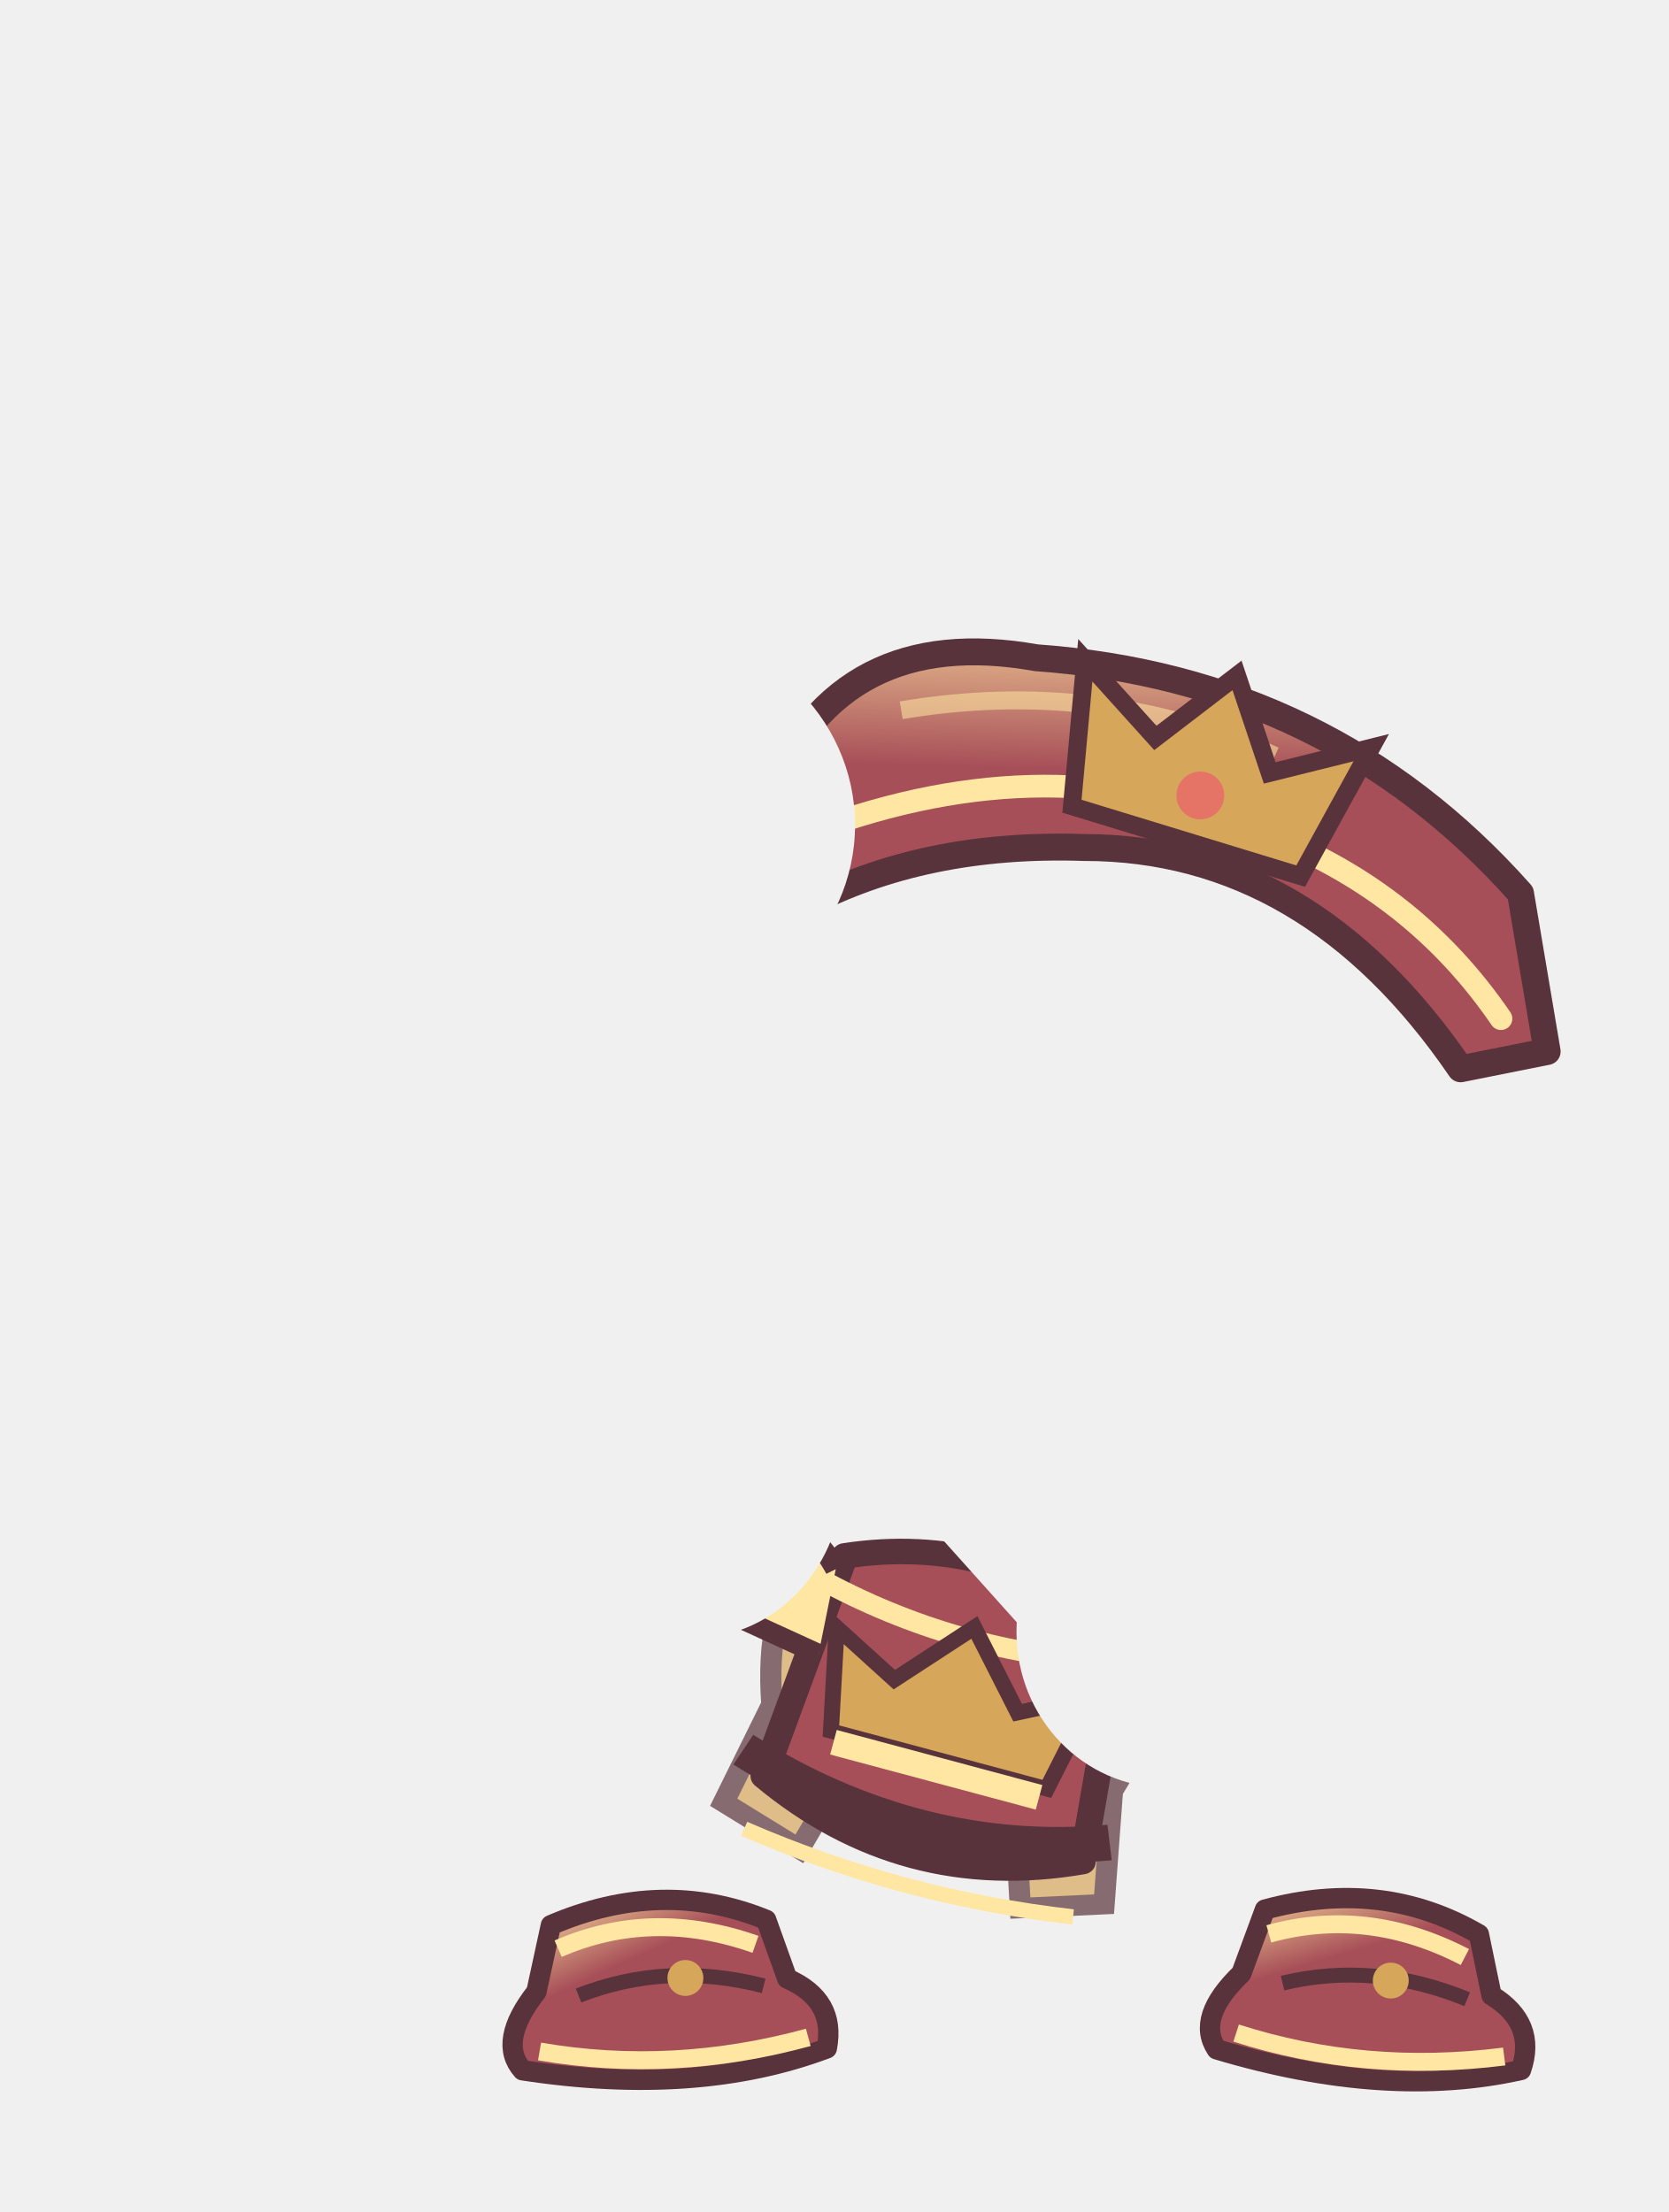
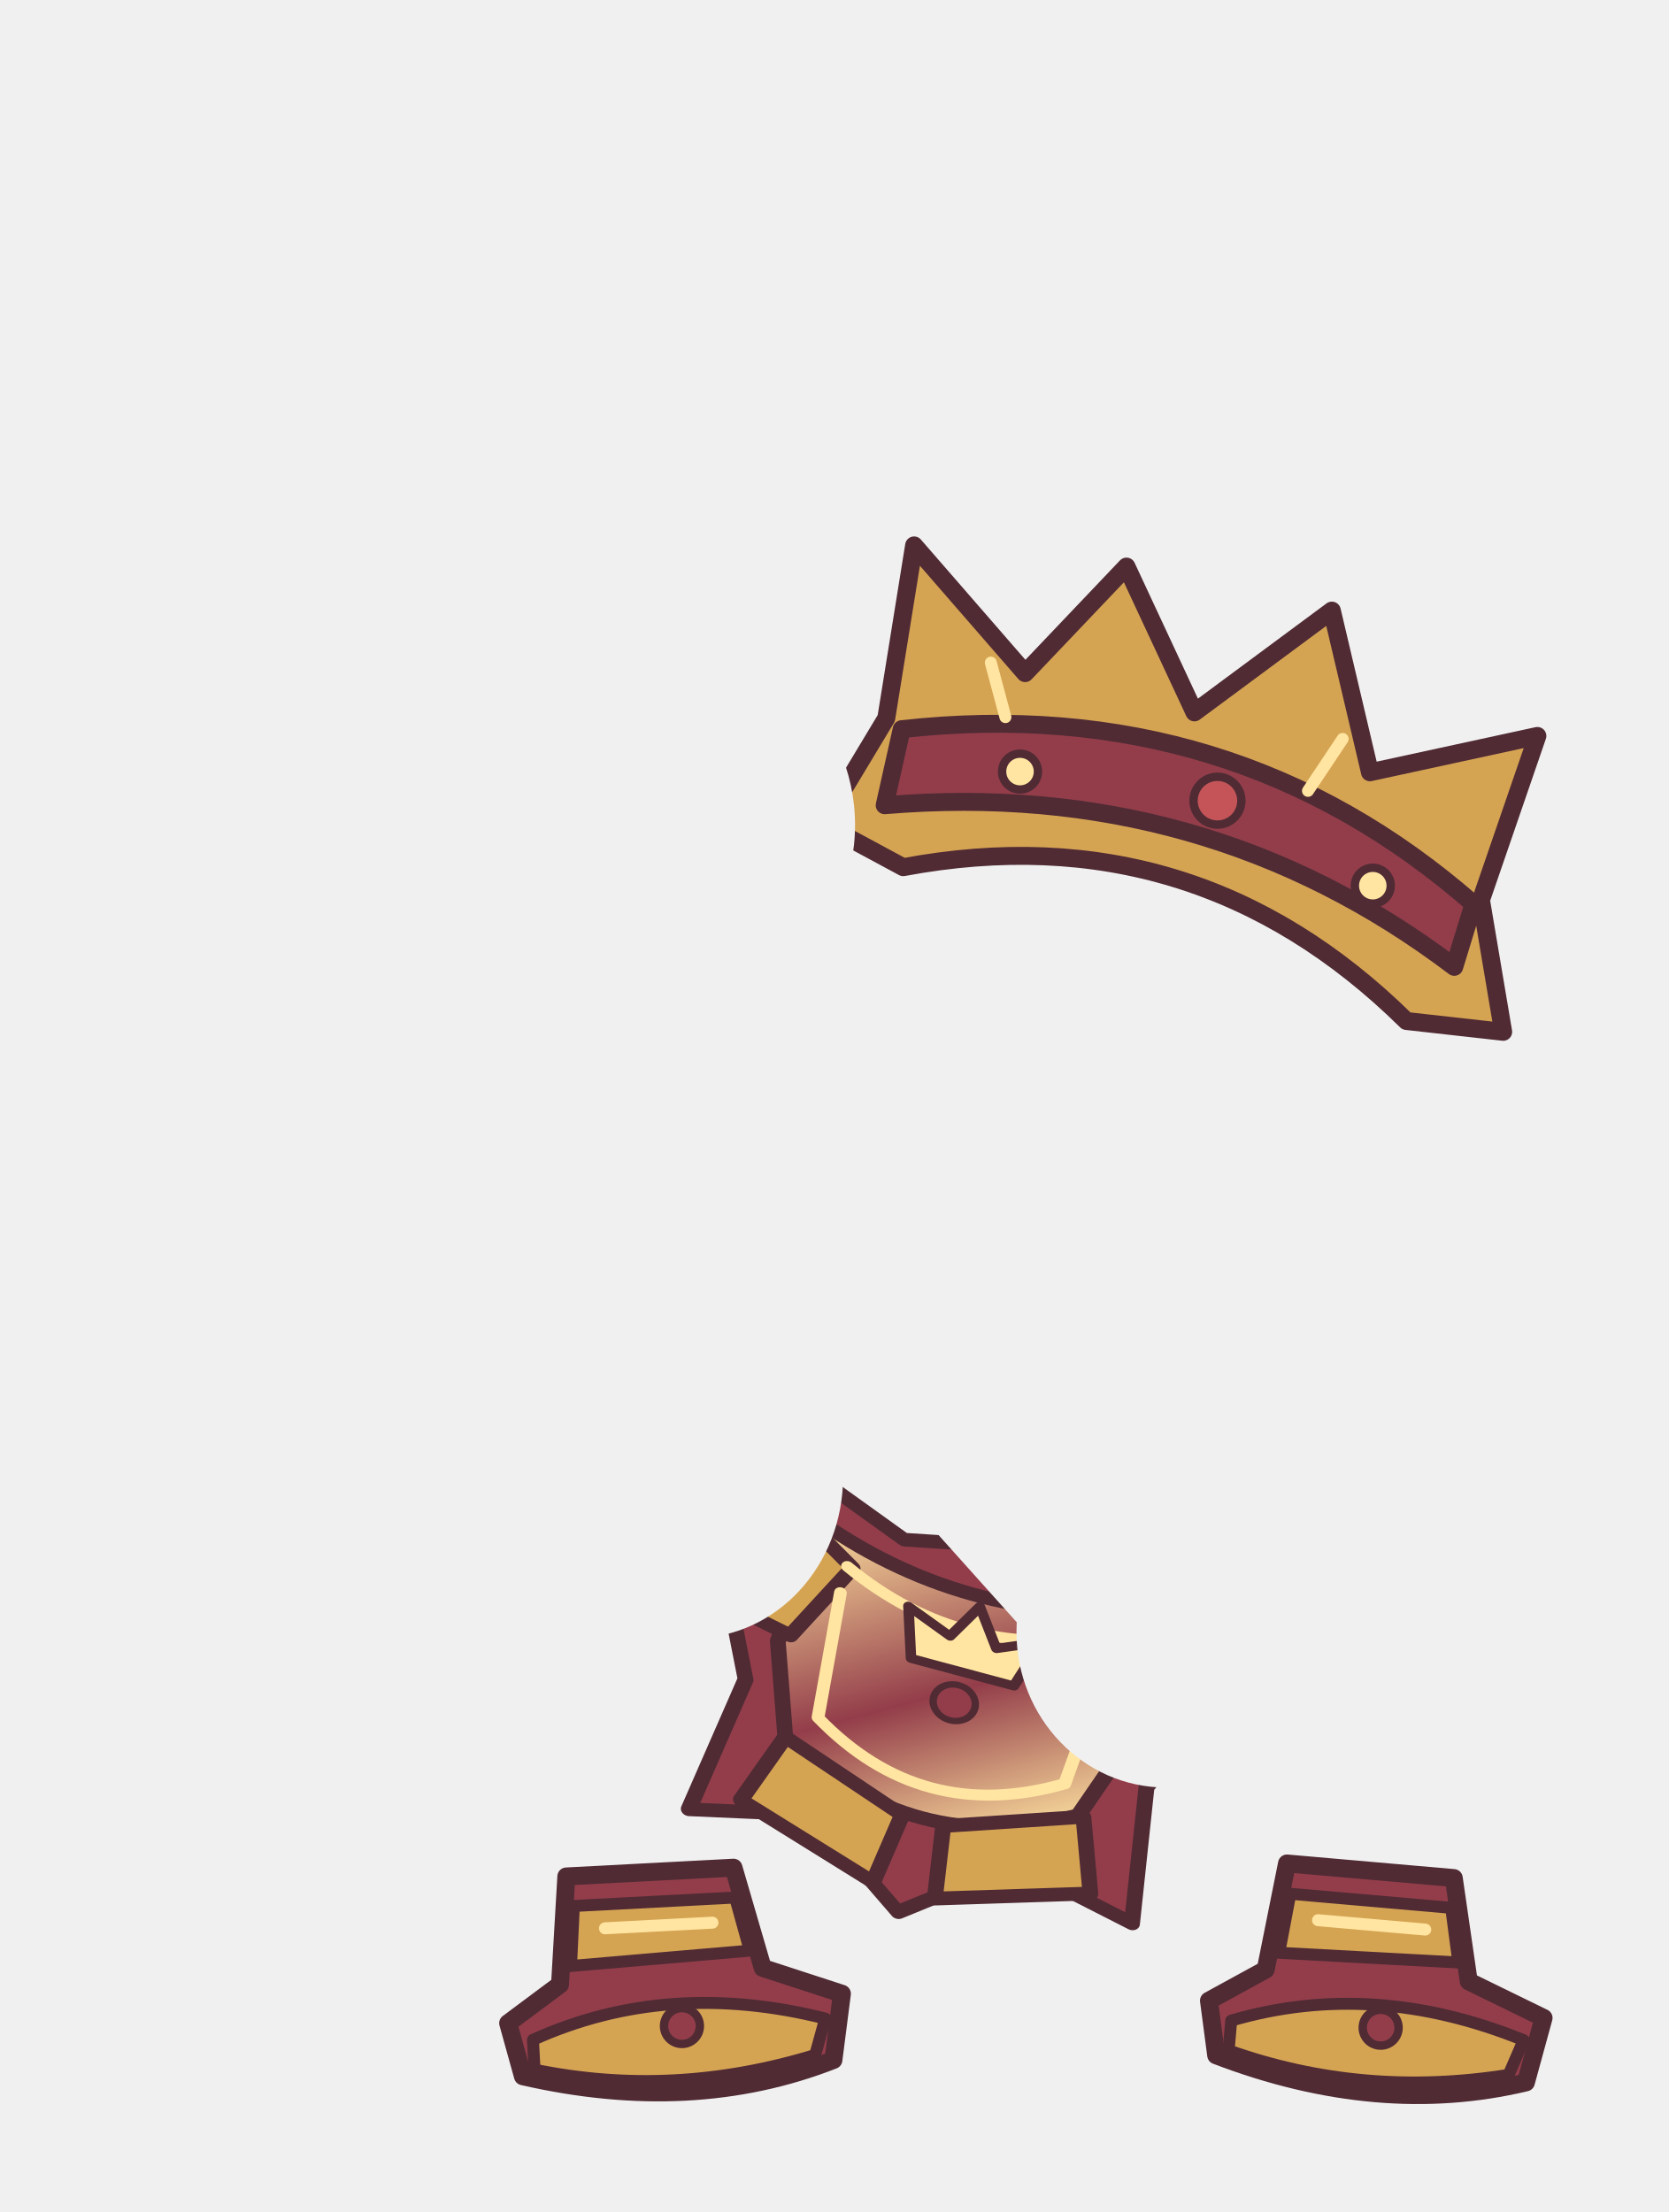
<svg xmlns="http://www.w3.org/2000/svg" width="279" height="370" viewBox="0 0 279 370" data-armor="king" data-phase="hurt" data-frame="3">
  <defs>
-     <linearGradient id="metal" x1="0" y1="0" x2=".7" y2="1">
-       <stop stop-color="#ffe7a3" />
-       <stop offset=".4" stop-color="#a74f58" />
-       <stop offset="1" stop-color="#a74f58" />
+     <linearGradient id="metal" x1="0" y1="0" x2=".8" y2="1">
+       <stop stop-color="#ffe5a1" />
+       <stop offset=".55" stop-color="#933d4a" />
+       <stop offset="1" stop-color="#ffe5a1" />
    </linearGradient>
    <mask id="details" maskUnits="userSpaceOnUse" x="0" y="0" width="279" height="370">
      <rect width="279" height="370" fill="white" />
      <g fill="black">
        <ellipse data-protect="flower" cx="108" cy="138" rx="35" ry="33" />
        <ellipse data-protect="paw" cx="116" cy="247" rx="25" ry="27" />
        <ellipse data-protect="paw" cx="195" cy="273" rx="25" ry="26" />
        <polygon data-protect="scarf" points="90,224 150,249 176,278 210,247" />
      </g>
    </mask>
  </defs>
  <g mask="url(#details)">
    <g transform="translate(112 338) rotate(-3)">
      <g data-part="boot">
-         <path d="M-19 -17Q0 -24 17 -16L20 -6Q28 -2 26 6Q4 13 -25 7Q-29 2 -22 -6Z" fill="url(#metal)" stroke="#59333b" stroke-width="3.4" stroke-linejoin="round" />
-         <path d="M-18 -13Q-2 -19 15 -12M-22 4Q0 9 23 4" fill="none" stroke="#ffe7a3" stroke-width="3" />
-         <path d="M-15 -5Q0 -10 16 -5" fill="none" stroke="#59333b" stroke-width="2.5" />
-         <circle cx="3" cy="-7" r="3" fill="#d6a65b" />
+         <path d="M-16 -25L12 -25L16 -8L29 -3L27 8Q3 16 -25 8L-27 -1L-18 -7Z" fill="#933d4a" stroke="#502b34" stroke-width="3" stroke-linejoin="round" stroke-linecap="round" />
+         <path d="M-15 -20L12 -20L14 -11L-16 -10Z" fill="#d5a453" stroke="#502b34" stroke-width="2" stroke-linejoin="round" stroke-linecap="round" />
+         <path d="M-23 2Q0 -7 26 1L24 7Q0 13 -23 7Z" fill="#d5a453" stroke="#502b34" stroke-width="2" stroke-linejoin="round" stroke-linecap="round" />
+         <circle cx="2" cy="1" r="3" fill="#933d4a" stroke="#502b34" stroke-width="1.4" />
+         <path d="M-10 -16H8" fill="none" stroke="#ffe5a1" stroke-width="2" stroke-linejoin="round" stroke-linecap="round" />
      </g>
    </g>
    <g transform="translate(229 338) rotate(5)">
      <g data-part="boot">
-         <path d="M-19 -17Q0 -24 17 -16L20 -6Q28 -2 26 6Q4 13 -25 7Q-29 2 -22 -6Z" fill="url(#metal)" stroke="#59333b" stroke-width="3.4" stroke-linejoin="round" />
-         <path d="M-18 -13Q-2 -19 15 -12M-22 4Q0 9 23 4" fill="none" stroke="#ffe7a3" stroke-width="3" />
-         <path d="M-15 -5Q0 -10 16 -5" fill="none" stroke="#59333b" stroke-width="2.5" />
-         <circle cx="3" cy="-7" r="3" fill="#d6a65b" />
+         <path d="M-16 -25L12 -25L16 -8L29 -3L27 8Q3 16 -25 8L-27 -1L-18 -7Z" fill="#933d4a" stroke="#502b34" stroke-width="3" stroke-linejoin="round" stroke-linecap="round" />
+         <path d="M-15 -20L12 -20L14 -11L-16 -10Z" fill="#d5a453" stroke="#502b34" stroke-width="2" stroke-linejoin="round" stroke-linecap="round" />
+         <path d="M-23 2Q0 -7 26 1L24 7Q0 13 -23 7Z" fill="#d5a453" stroke="#502b34" stroke-width="2" stroke-linejoin="round" stroke-linecap="round" />
+         <circle cx="2" cy="1" r="3" fill="#933d4a" stroke="#502b34" stroke-width="1.4" />
+         <path d="M-10 -16H8" fill="none" stroke="#ffe5a1" stroke-width="2" stroke-linejoin="round" stroke-linecap="round" />
      </g>
    </g>
    <g transform="translate(159 287) rotate(15)">
-       <g data-part="chestplate" transform="translate(-44.5 -34) scale(0.89 0.85)">
-         <path d="M16 18Q11 29 17 47L13 68 29 73 34 54 66 54 72 73 87 68 83 46Q89 25 84 18" fill="#d6a65b" opacity=".7" stroke="#59333b" stroke-width="4" />
-         <path d="M23 15 Q49 3 77 15 L81 61 Q50 76 19 61Z" fill="#a74f58" stroke="#59333b" stroke-width="5" stroke-linejoin="round" />
-         <path d="M22 18Q12 7 4 17L6 32 23 35M78 18Q88 7 96 17L94 32 77 35" fill="#ffe7a3" stroke="#59333b" stroke-width="4" stroke-linejoin="round" />
-         <path d="M21 21Q50 28 79 21" fill="none" stroke="#ffe7a3" stroke-width="4" />
-         <path d="M14 57Q51 69 85 56" fill="none" stroke="#59333b" stroke-width="7" />
-         <path d="M29 49 25 29 38 36 50 22 62 36 75 29 71 49Z" fill="#d6a65b" stroke="#59333b" stroke-width="3" />
-         <path d="M30 51H70" stroke="#ffe7a3" stroke-width="5" />
-         <path d="M18 72Q50 77 82 72" fill="none" stroke="#ffe7a3" stroke-width="3" />
+       <g data-part="chestplate" transform="scale(0.89 0.7555556)">
+         <path d="M-35 -43L-17 -35L0 -39L17 -35L35 -44L48 -20L39 4L43 34L19 28L0 45L-20 29L-43 35L-39 4L-49 -20Z" fill="#933d4a" stroke="#502b34" stroke-width="3" stroke-linejoin="round" stroke-linecap="round" />
+         <path d="M-33 -34Q0 -20 33 -35L34 -6L28 14Q0 33 -29 14L-35 -6Z" fill="url(#metal)" stroke="#502b34" stroke-width="3" stroke-linejoin="round" stroke-linecap="round" />
+         <path d="M-44 -39Q-60 -29 -50 -12L-33 -8L-25 -26Z" fill="#d5a453" stroke="#502b34" stroke-width="3" stroke-linejoin="round" stroke-linecap="round" />
+         <path d="M44 -40Q60 -28 49 -11L33 -8L26 -26Z" fill="#d5a453" stroke="#502b34" stroke-width="3" stroke-linejoin="round" stroke-linecap="round" />
+         <path d="M-26 -26Q0 -12 26 -27M-26 -20L-24 8Q0 25 24 8L26 -20" fill="none" stroke="#ffe5a1" stroke-width="2.4" stroke-linejoin="round" stroke-linecap="round" />
+         <path d="M-29 14L-4 24L-6 40L-34 30ZM4 24L29 14L34 30L6 40Z" fill="#d5a453" stroke="#502b34" stroke-width="3" stroke-linejoin="round" stroke-linecap="round" />
+         <path d="M-10 -10L-13 -21L-4 -17L0 -25L5 -17L13 -21L10 -10Z" fill="#ffe5a1" stroke="#502b34" stroke-width="2" stroke-linejoin="round" stroke-linecap="round" />
+         <circle cx="0" cy="-3" r="4" fill="#933d4a" stroke="#502b34" stroke-width="1.4" />
+         <circle cx="-44" cy="-24" r="3" fill="#ffe5a1" stroke="#502b34" stroke-width="1.4" />
+         <circle cx="43" cy="-24" r="3" fill="#ffe5a1" stroke="#502b34" stroke-width="1.4" />
      </g>
    </g>
    <g transform="translate(187 178) rotate(17)">
      <g data-part="helmet">
-         <path d="M-69 -26Q-66 -57 -33 -61Q15 -72 56 -47L68 -23L55 -16Q20 -44 -16 -33Q-42 -26 -58 -10Z" fill="url(#metal)" stroke="#59333b" stroke-width="4.5" stroke-linejoin="round" />
-         <path d="M-58 -24Q-24 -49 13 -44Q39 -42 59 -26" fill="none" stroke="#ffe7a3" stroke-width="3.8" stroke-linecap="round" />
-         <path d="M-52 -46Q-22 -61 10 -57" fill="none" stroke="#ffe7a3" stroke-width="3" opacity=".55" />
-         <path d="M-20 -39L-25 -63L-10 -54L0 -68L10 -54L25 -63L20 -39Z" fill="#d6a65b" stroke="#59333b" stroke-width="3" />
-         <circle cx="0" cy="-47" r="4" fill="#e57466" />
+         <path d="M-59 -24L-54 -44L-58 -73L-34 -58L-23 -80L-5 -60L12 -83L26 -59L51 -73L50 -44L60 -24L44 -21Q0 -44 -44 -21Z" fill="#d5a453" stroke="#502b34" stroke-width="3" stroke-linejoin="round" stroke-linecap="round" />
+         <path d="M-51 -43Q0 -65 49 -43L49 -32Q0 -50 -50 -30Z" fill="#933d4a" stroke="#502b34" stroke-width="3" stroke-linejoin="round" stroke-linecap="round" />
+         <circle cx="-30" cy="-42" r="3" fill="#ffe5a1" stroke="#502b34" stroke-width="1.4" />
+         <circle cx="3" cy="-47" r="4" fill="#c45458" stroke="#502b34" stroke-width="1.4" />
+         <circle cx="32" cy="-41" r="3" fill="#ffe5a1" stroke="#502b34" stroke-width="1.4" />
+         <path d="M-40 -58L-35 -50M20 -63L17 -53" fill="none" stroke="#ffe5a1" stroke-width="2" stroke-linejoin="round" stroke-linecap="round" />
      </g>
    </g>
  </g>
</svg>
